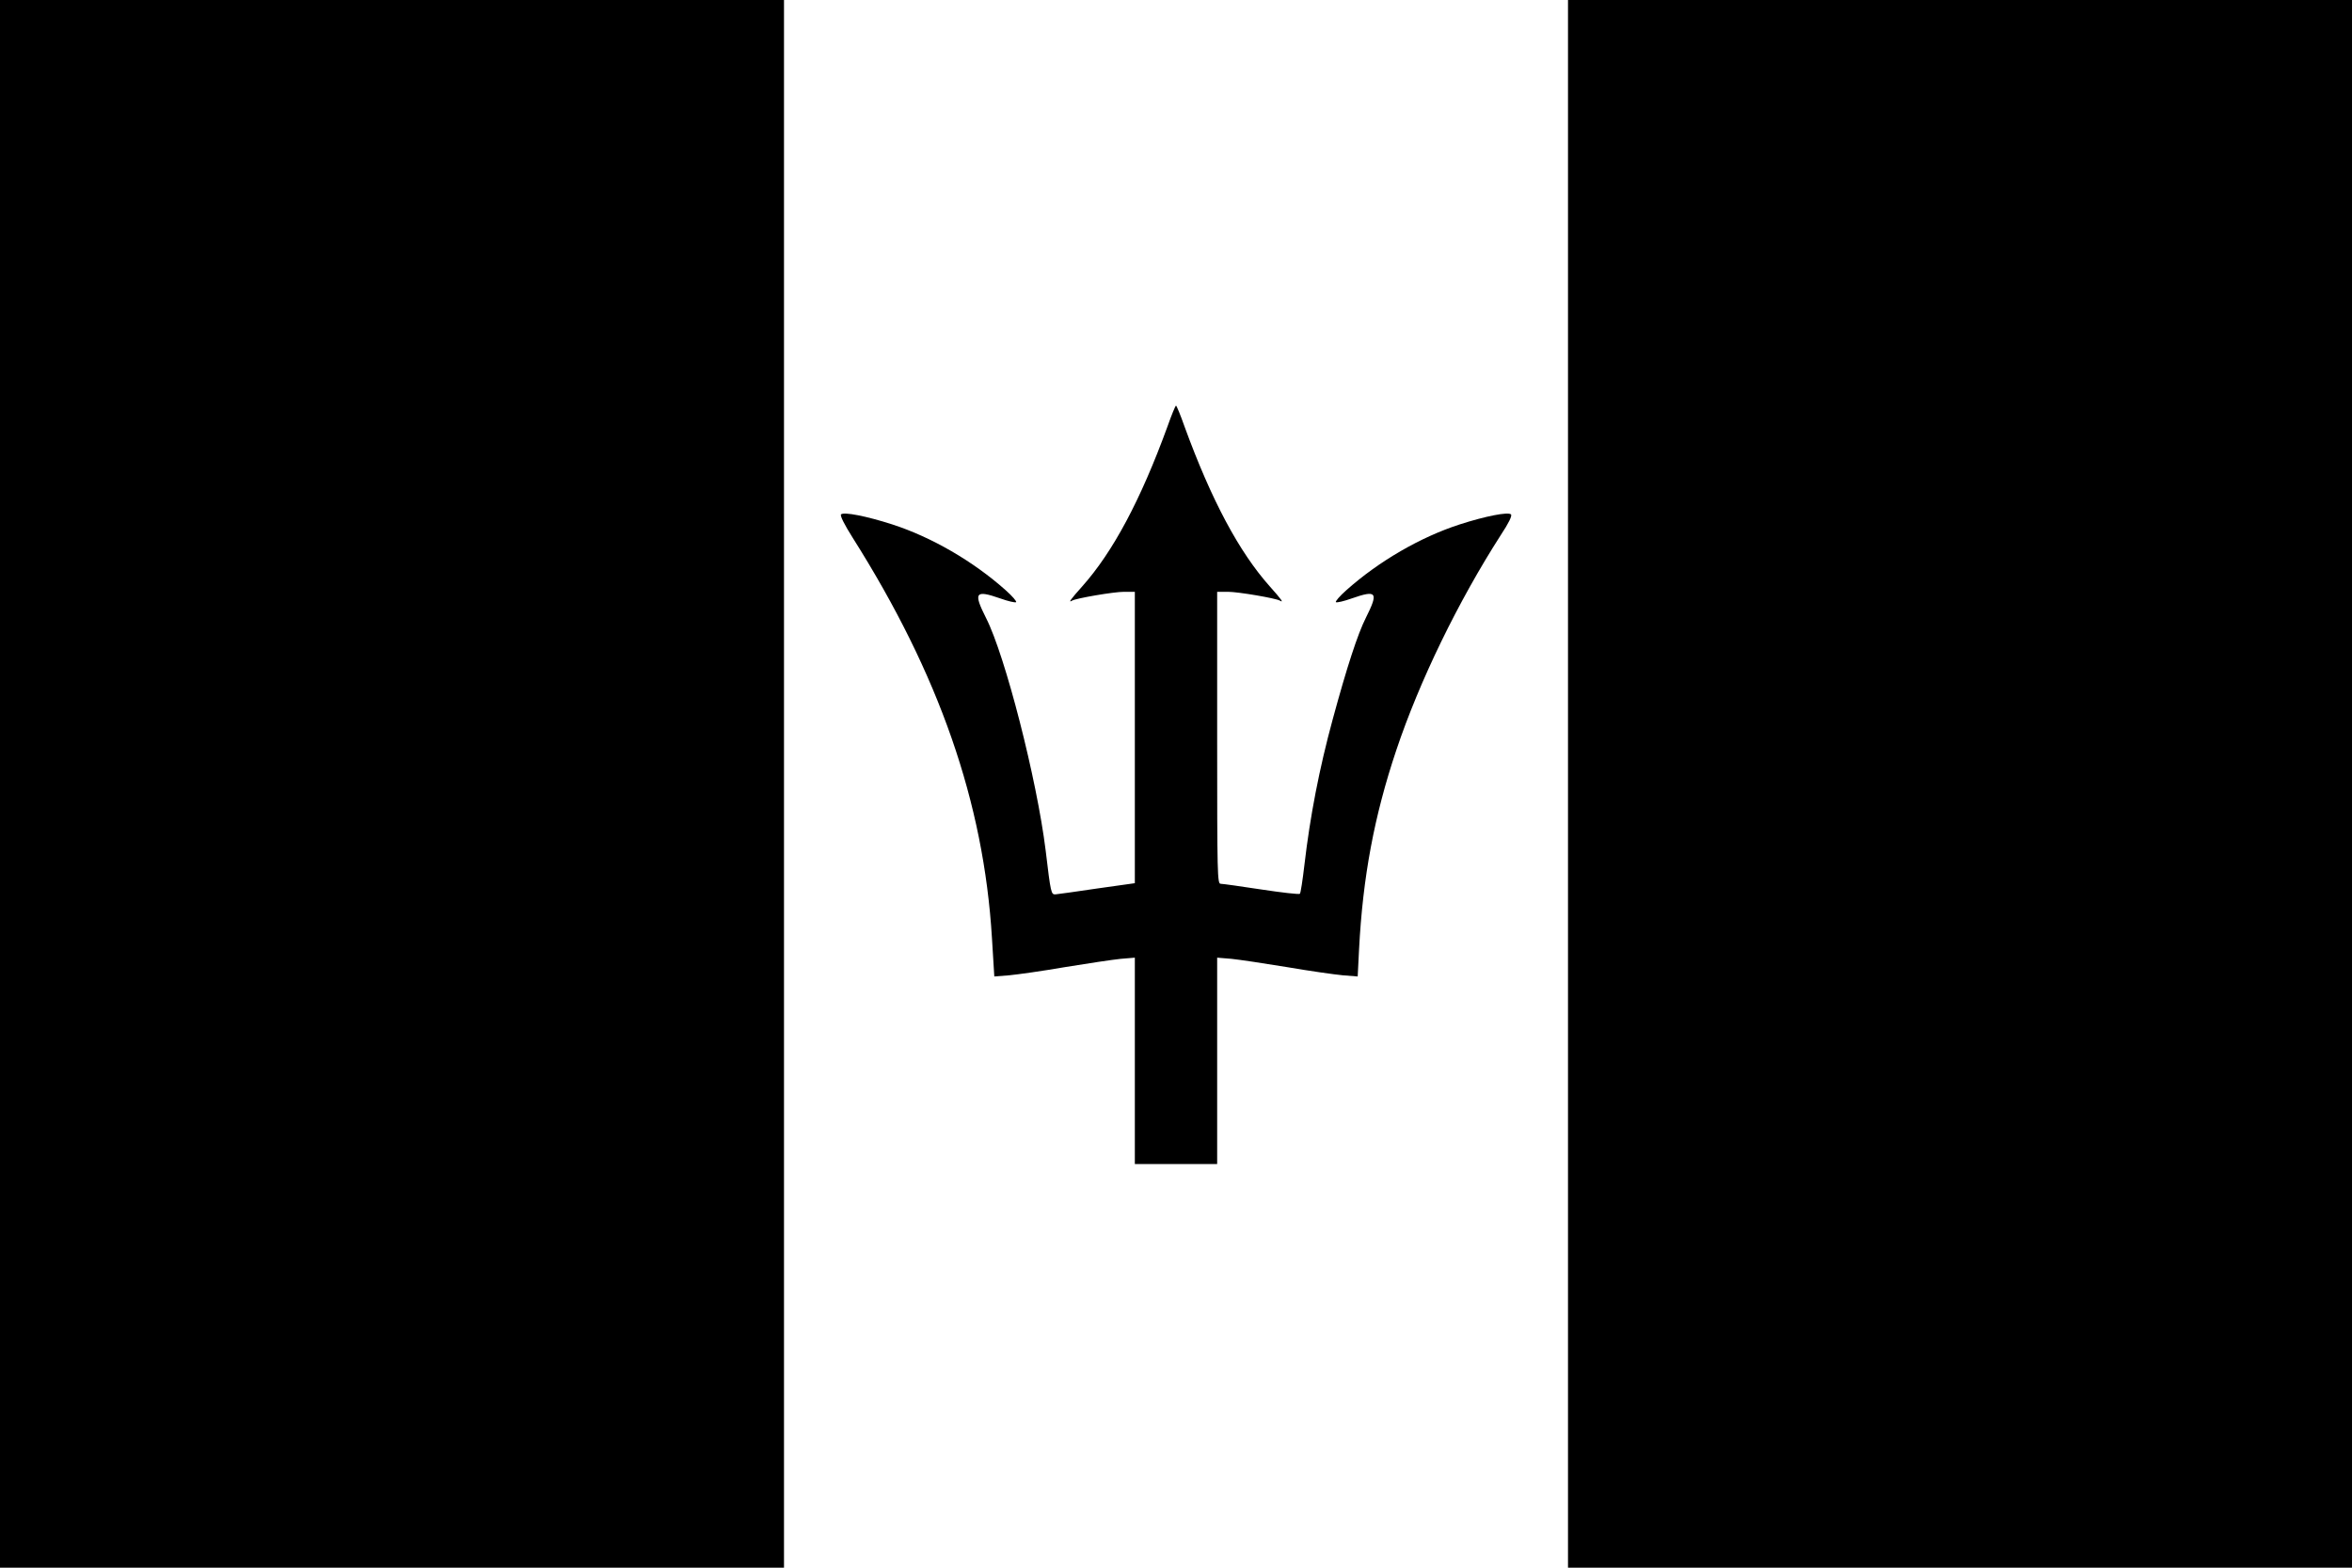
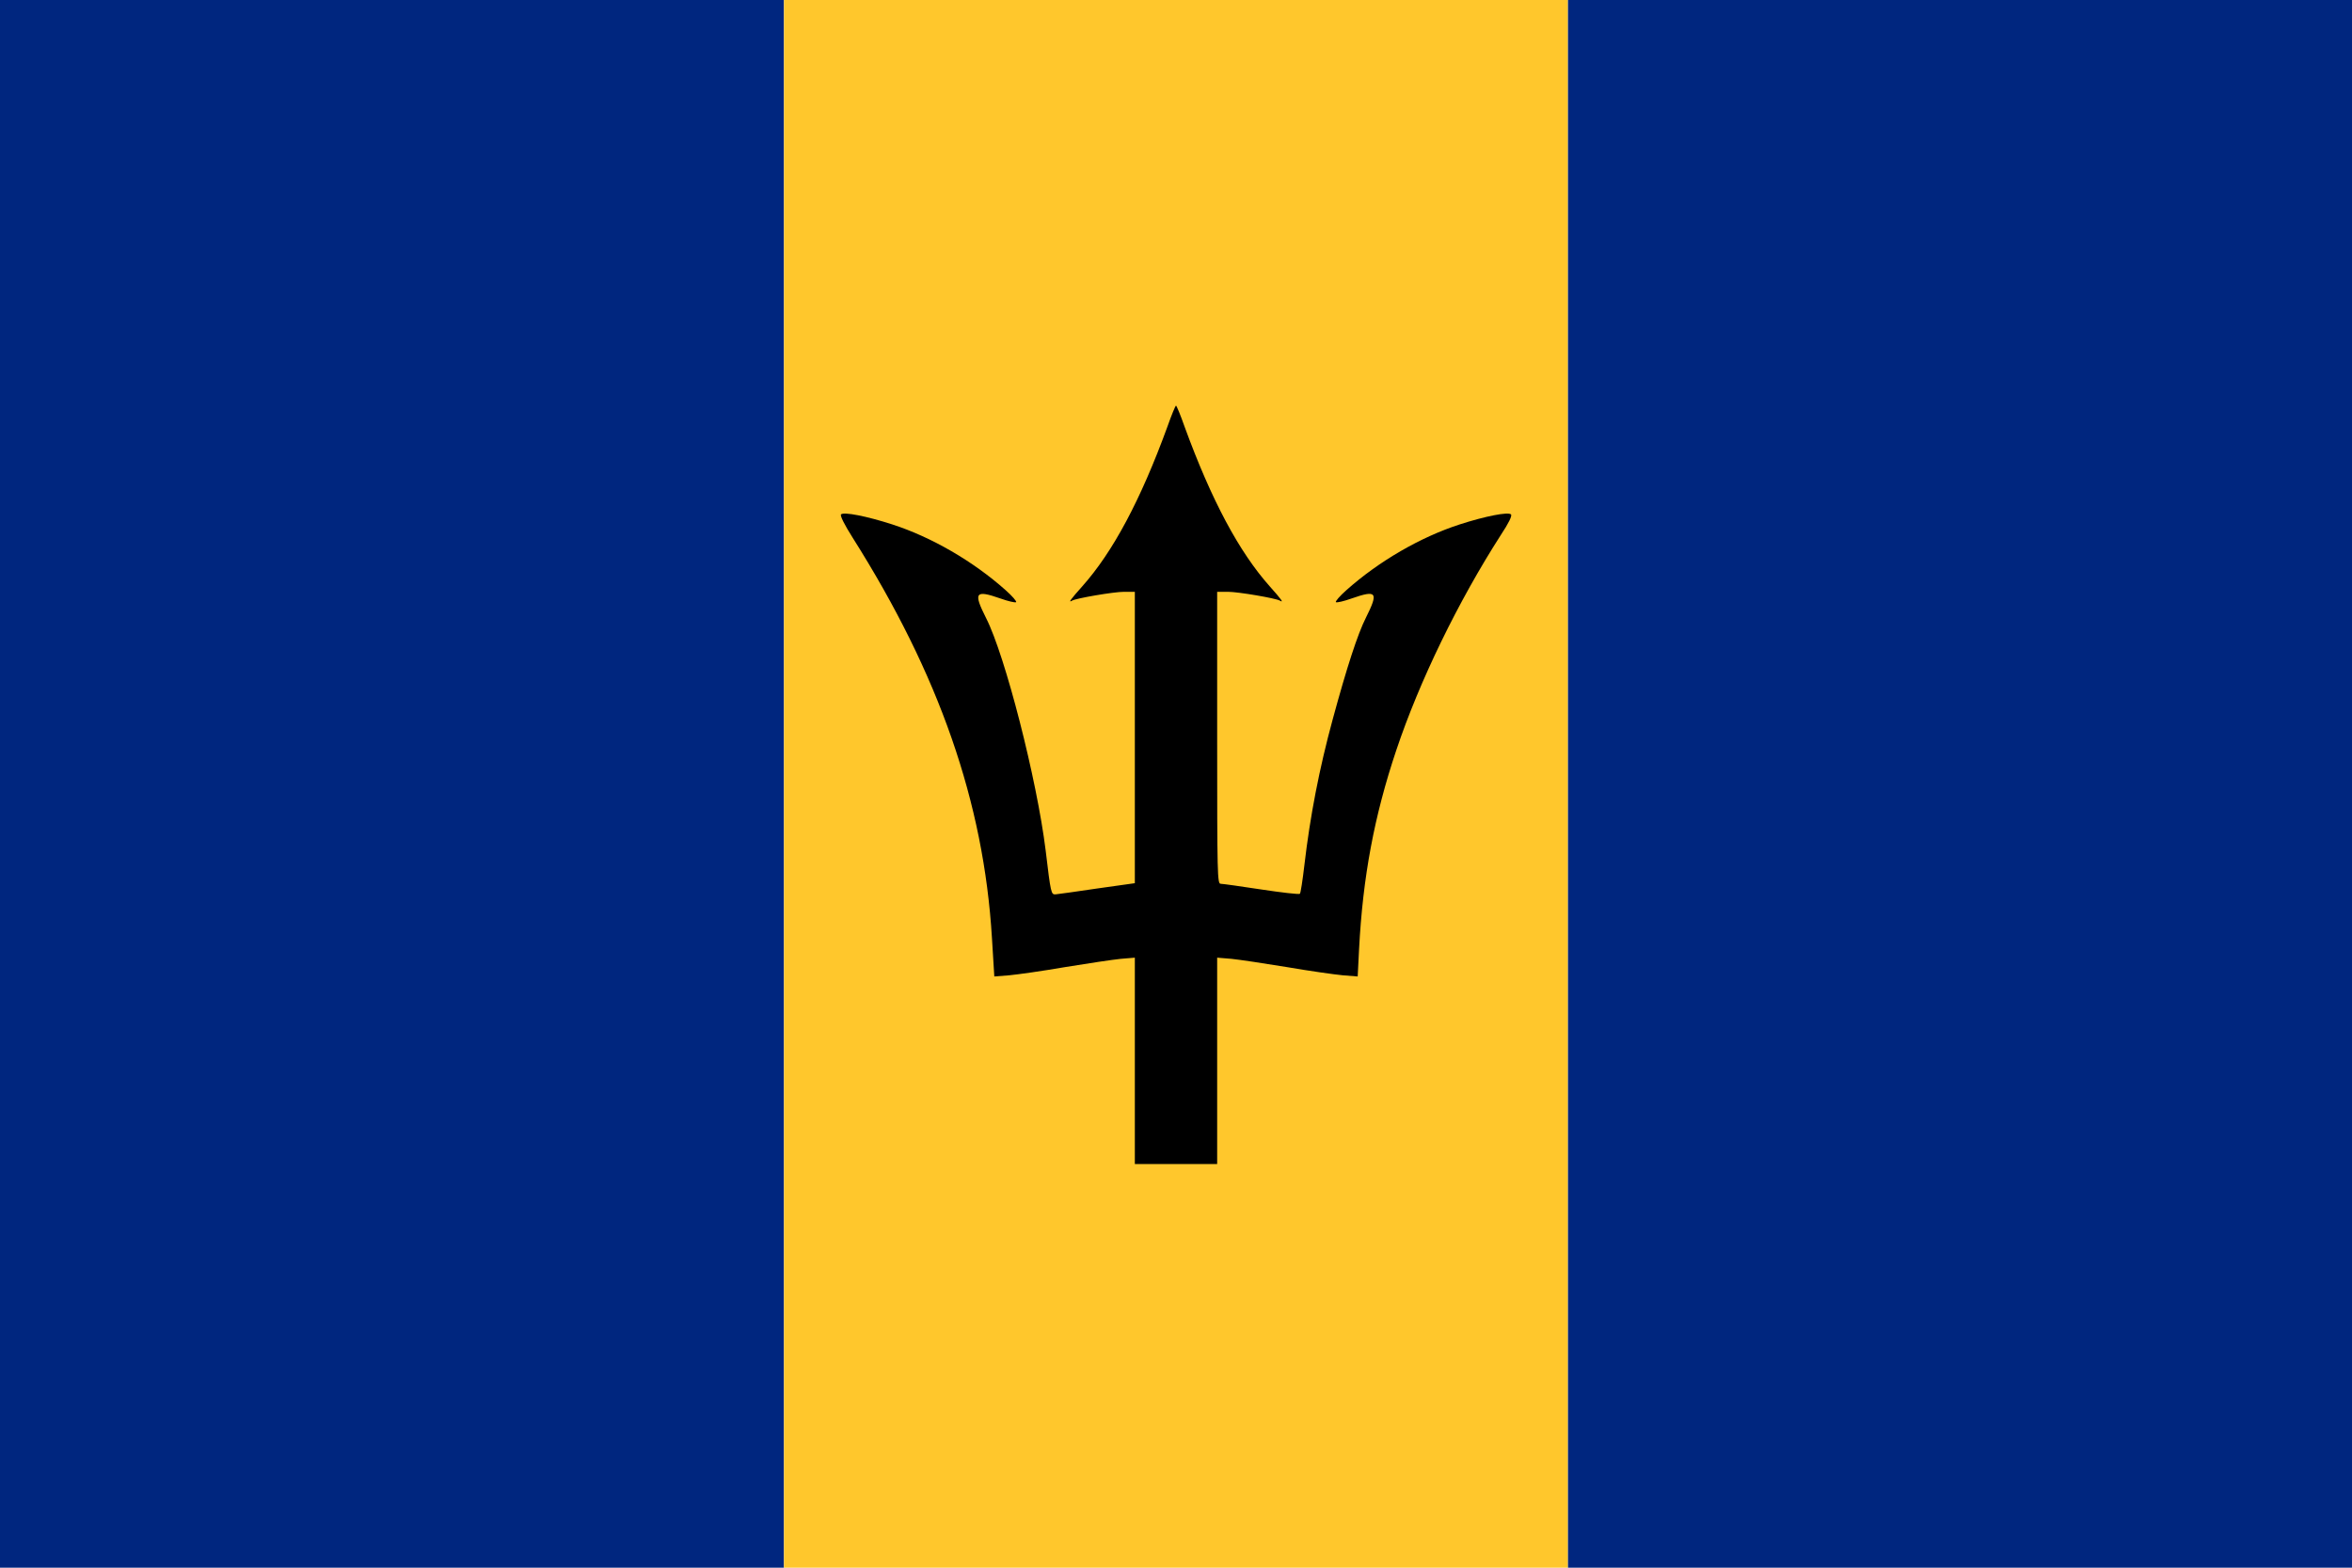
- <svg xmlns="http://www.w3.org/2000/svg" version="1.0" width="1200pt" height="800pt" viewBox="0 0 1200 800" preserveAspectRatio="xMidYMid meet">
-   <g transform="translate(0,800) scale(0.1,-0.1)" fill="#000000" stroke="none">
-     <path d="M0 4000 l0 -4000 2000 0 2000 0 0 4000 0 4000 -2000 0 -2000 0 0 -4000z" />
-     <path d="M8000 4000 l0 -4000 2000 0 2000 0 0 4000 0 4000 -2000 0 -2000 0 0 -4000z" />
-     <path d="M5956 5822 c-137 -375 -278 -639 -435 -815 -58 -65 -73 -85 -51 -72 20 12 212 45 265 45 l55 0 0 -743 0 -744 -192 -27 c-106 -16 -202 -29 -213 -30 -22 -1 -24 5 -50 224 -45 364 -207 996 -304 1186 -66 131 -56 145 73 100 39 -14 74 -22 80 -19 5 3 -19 31 -54 62 -165 147 -377 270 -578 335 -130 42 -247 65 -261 51 -6 -6 17 -52 60 -120 440 -696 668 -1349 710 -2042 l12 -196 76 6 c42 4 171 22 286 42 116 19 243 38 283 42 l72 6 0 -527 0 -526 210 0 210 0 0 526 0 527 73 -6 c39 -4 167 -23 282 -42 116 -20 244 -38 286 -42 l76 -6 7 139 c19 367 77 679 190 1016 118 352 315 758 534 1099 39 59 58 97 51 104 -14 14 -131 -9 -261 -51 -201 -65 -413 -188 -578 -335 -35 -31 -59 -59 -54 -62 6 -3 41 5 80 19 129 45 138 32 73 -98 -42 -83 -97 -252 -169 -517 -69 -253 -116 -497 -145 -746 -9 -77 -19 -143 -23 -146 -4 -4 -92 6 -197 22 -104 16 -198 29 -207 29 -17 0 -18 42 -18 745 l0 745 55 0 c53 0 245 -33 265 -45 22 -13 7 7 -51 72 -157 176 -298 440 -435 815 -21 60 -41 108 -44 108 -3 0 -23 -48 -44 -108z" />
-   </g>
+ <svg xmlns="http://www.w3.org/2000/svg" viewBox="0 0 1200 800" role="img" aria-labelledby="title">
+   <rect width="400" height="800" fill="#00267F" />
+   <rect x="400" width="400" height="800" fill="#FFC72C" />
+   <rect x="800" width="400" height="800" fill="#00267F" />
+   <path fill="#000000" transform="translate(0 800) scale(0.1 -0.1)" d="M5956 5822c-137-375-278-639-435-815-58-65-73-85-51-72 20 12 212 45 265 45h55v-743-744l-192-27c-106-16-202-29-213-30-22-1-24 5-50 224-45 364-207 996-304 1186-66 131-56 145 73 100 39-14 74-22 80-19 5 3-19 31-54 62-165 147-377 270-578 335-130 42-247 65-261 51-6-6 17-52 60-120 440-696 668-1349 710-2042l12-196 76 6c42 4 171 22 286 42 116 19 243 38 283 42l72 6v-527-526h210 210v526 527l73-6c39-4 167-23 282-42 116-20 244-38 286-42l76-6 7 139c19 367 77 679 190 1016 118 352 315 758 534 1099 39 59 58 97 51 104-14 14-131-9-261-51-201-65-413-188-578-335-35-31-59-59-54-62 6-3 41 5 80 19 129 45 138 32 73-98-42-83-97-252-169-517-69-253-116-497-145-746-9-77-19-143-23-146-4-4-92 6-197 22-104 16-198 29-207 29-17 0-18 42-18 745v745h55c53 0 245-33 265-45 22-13 7 7-51 72-157 176-298 440-435 815-21 60-41 108-44 108-3 0-23-48-44-108z" />
</svg>
